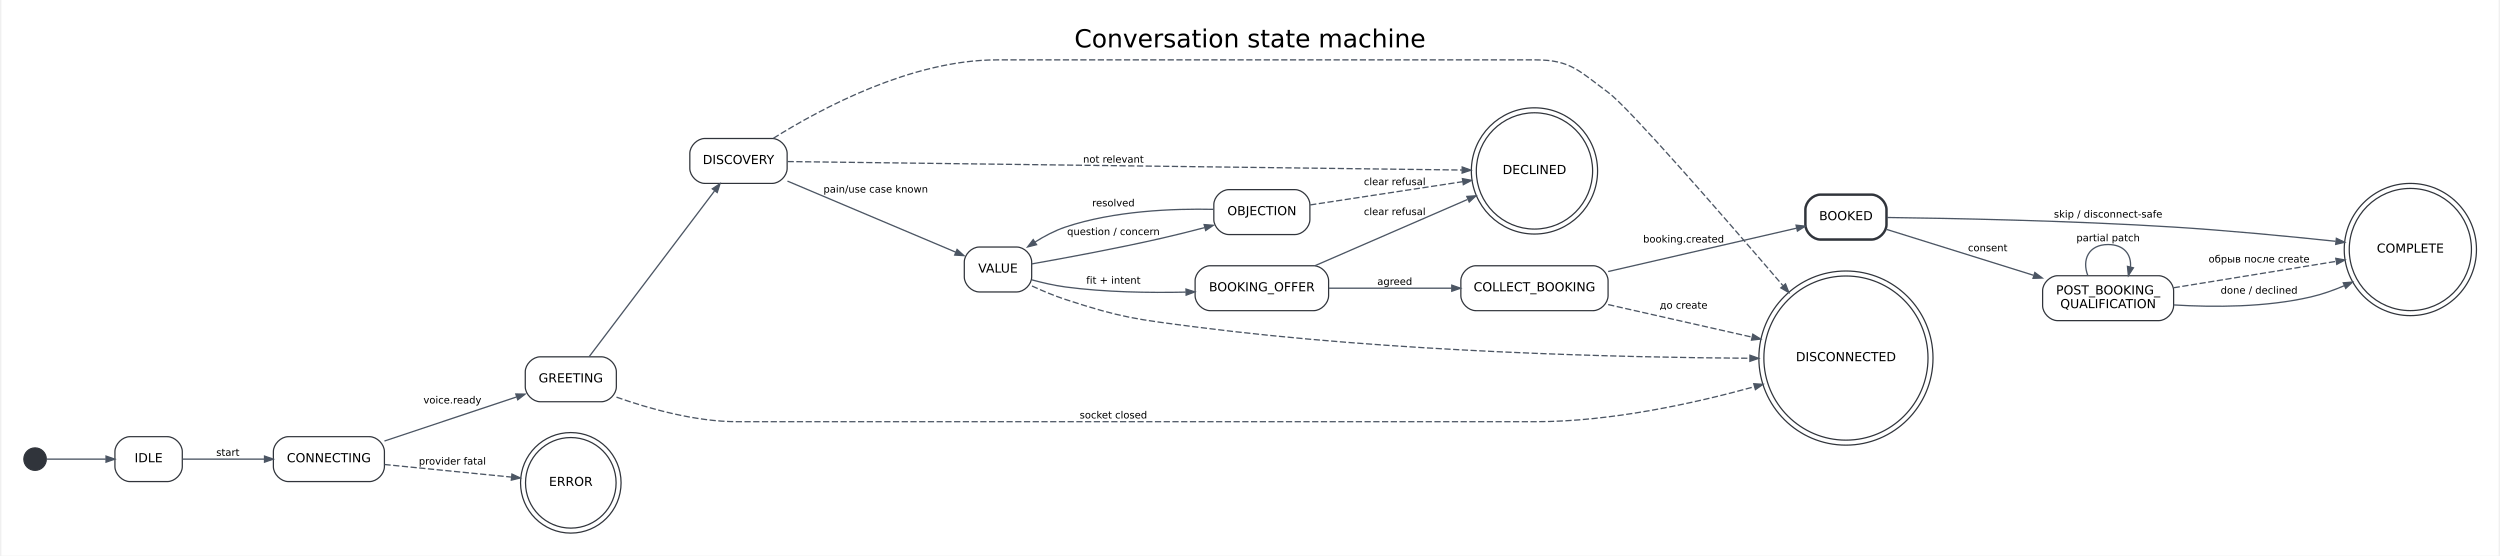
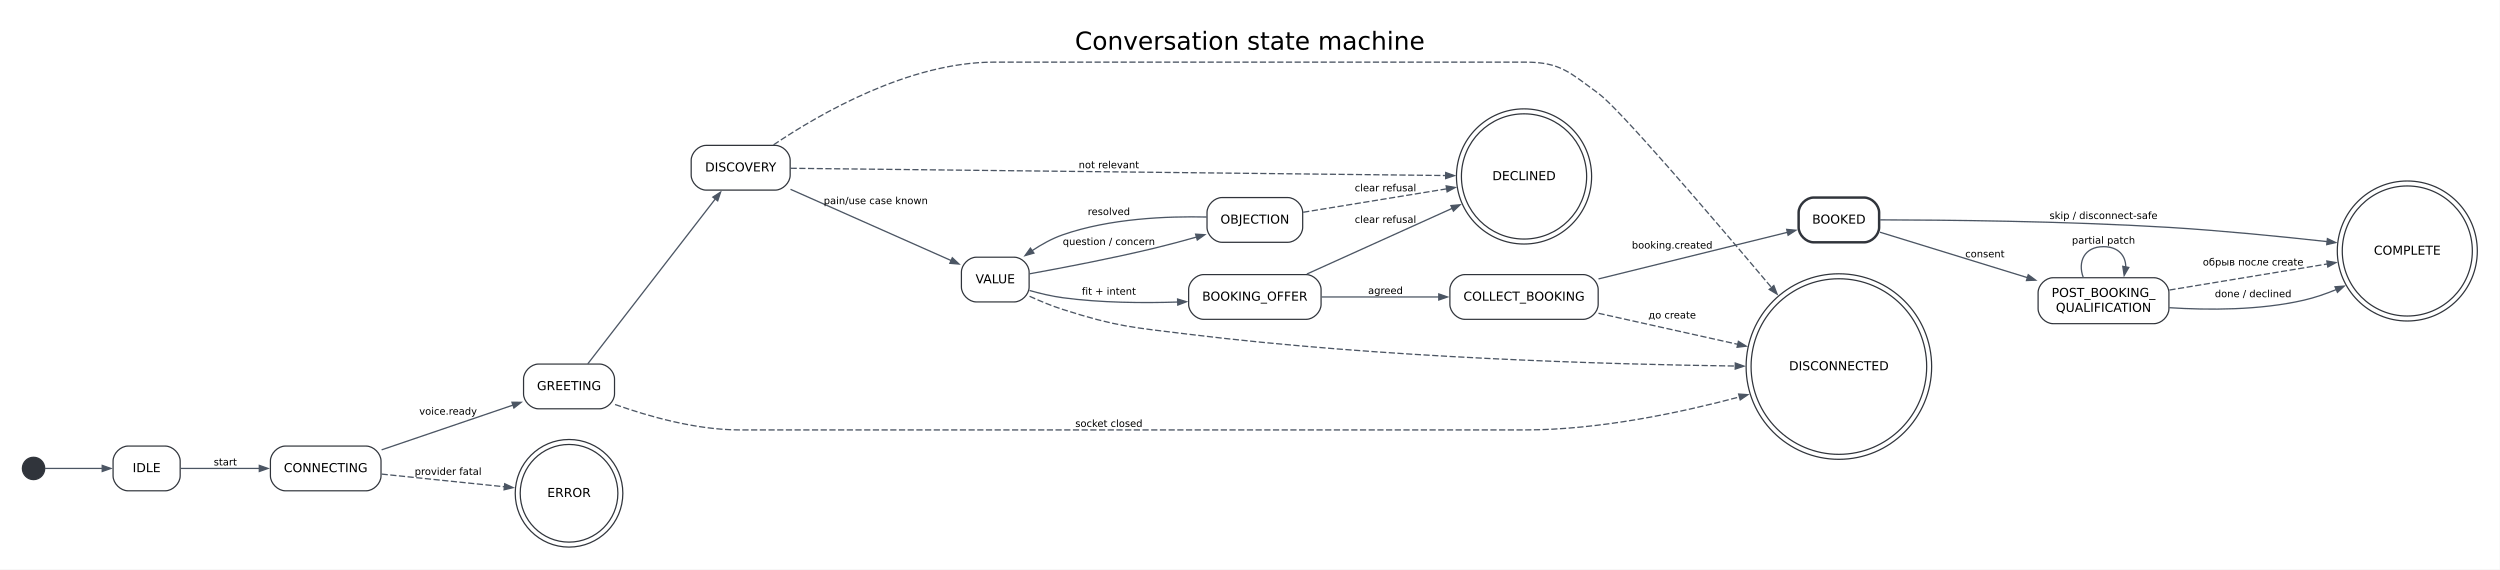
- <svg xmlns="http://www.w3.org/2000/svg" width="2002pt" height="445pt" viewBox="0.00 0.00 2001.57 445.40">
-   <g id="graph0" class="graph" transform="scale(1 1) rotate(0) translate(18 427.4)">
-     <polygon fill="white" stroke="transparent" points="-18,18 -18,-427.4 1983.57,-427.4 1983.57,18 -18,18" />
-     <text text-anchor="middle" x="982.79" y="-389.4" font-family="DejaVu Sans" font-size="20.00">Conversation state machine</text>
+ <svg xmlns="http://www.w3.org/2000/svg" width="2012pt" height="458pt" viewBox="0.00 0.00 2012.00 458.00">
+   <g id="graph0" class="graph" transform="scale(1 1) rotate(0) translate(18 440.3)">
+     <polygon fill="white" stroke="none" points="-18,18 -18,-440.3 1993.74,-440.3 1993.74,18 -18,18" />
+     <text xml:space="preserve" text-anchor="middle" x="987.87" y="-400.3" font-family="DejaVu Sans" font-size="20.00">Conversation state machine</text>
    <g id="node1" class="node">
-       <ellipse fill="#30343b" stroke="#30343b" cx="9" cy="-59.4" rx="9" ry="9" />
+       <ellipse fill="#30343b" stroke="#30343b" cx="9" cy="-63.3" rx="9" ry="9" />
    </g>
    <g id="node2" class="node">
-       <path fill="white" stroke="#30343b" d="M115,-77.4C115,-77.4 85,-77.4 85,-77.4 79,-77.4 73,-71.4 73,-65.4 73,-65.4 73,-53.4 73,-53.4 73,-47.4 79,-41.4 85,-41.4 85,-41.4 115,-41.4 115,-41.4 121,-41.4 127,-47.4 127,-53.4 127,-53.4 127,-65.4 127,-65.4 127,-71.4 121,-77.4 115,-77.4" />
-       <text text-anchor="middle" x="100" y="-56.9" font-family="DejaVu Sans" font-size="10.00">IDLE</text>
+       <path fill="white" stroke="#30343b" d="M115,-81.3C115,-81.3 85,-81.3 85,-81.3 79,-81.3 73,-75.3 73,-69.3 73,-69.3 73,-57.3 73,-57.3 73,-51.3 79,-45.3 85,-45.3 85,-45.3 115,-45.3 115,-45.3 121,-45.3 127,-51.3 127,-57.3 127,-57.3 127,-69.3 127,-69.3 127,-75.3 121,-81.3 115,-81.3" />
+       <text xml:space="preserve" text-anchor="middle" x="100" y="-60.3" font-family="DejaVu Sans" font-size="10.00">IDLE</text>
    </g>
    <g id="edge1" class="edge">
-       <path fill="none" stroke="#4b5563" stroke-width="1.05" d="M18.21,-59.4C28.98,-59.4 48.52,-59.4 65.69,-59.4" />
-       <polygon fill="#4b5563" stroke="#4b5563" stroke-width="1.05" points="65.87,-61.85 72.87,-59.4 65.87,-56.95 65.87,-61.85" />
+       <path fill="none" stroke="#4b5563" stroke-width="1.05" d="M18.21,-63.3C28.69,-63.3 47.48,-63.3 64.31,-63.3" />
+       <polygon fill="#4b5563" stroke="#4b5563" stroke-width="1.05" points="64.28,-65.75 71.28,-63.3 64.28,-60.85 64.28,-65.75" />
    </g>
    <g id="node3" class="node">
-       <path fill="white" stroke="#30343b" d="M277,-77.4C277,-77.4 212,-77.4 212,-77.4 206,-77.4 200,-71.4 200,-65.4 200,-65.4 200,-53.4 200,-53.4 200,-47.4 206,-41.4 212,-41.4 212,-41.4 277,-41.4 277,-41.4 283,-41.4 289,-47.4 289,-53.4 289,-53.4 289,-65.4 289,-65.4 289,-71.4 283,-77.4 277,-77.4" />
-       <text text-anchor="middle" x="244.5" y="-56.9" font-family="DejaVu Sans" font-size="10.00">CONNECTING</text>
+       <path fill="white" stroke="#30343b" d="M276.64,-81.3C276.64,-81.3 211.63,-81.3 211.63,-81.3 205.63,-81.3 199.63,-75.3 199.63,-69.3 199.63,-69.3 199.63,-57.3 199.63,-57.3 199.63,-51.3 205.63,-45.3 211.63,-45.3 211.63,-45.3 276.64,-45.3 276.64,-45.3 282.64,-45.3 288.64,-51.3 288.64,-57.3 288.64,-57.3 288.64,-69.3 288.64,-69.3 288.64,-75.3 282.64,-81.3 276.64,-81.3" />
+       <text xml:space="preserve" text-anchor="middle" x="244.13" y="-60.3" font-family="DejaVu Sans" font-size="10.00">CONNECTING</text>
    </g>
    <g id="edge2" class="edge">
-       <path fill="none" stroke="#4b5563" stroke-width="1.05" d="M127.14,-59.4C145.48,-59.4 170.6,-59.4 192.81,-59.4" />
-       <polygon fill="#4b5563" stroke="#4b5563" stroke-width="1.05" points="192.9,-61.85 199.9,-59.4 192.9,-56.95 192.9,-61.85" />
-       <text text-anchor="middle" x="163.5" y="-62" font-family="DejaVu Sans" font-size="8.00">start</text>
+       <path fill="none" stroke="#4b5563" stroke-width="1.05" d="M127.4,-63.3C145.19,-63.3 169.26,-63.3 190.84,-63.3" />
+       <polygon fill="#4b5563" stroke="#4b5563" stroke-width="1.05" points="190.69,-65.75 197.69,-63.3 190.69,-60.85 190.69,-65.75" />
+       <text xml:space="preserve" text-anchor="middle" x="163.32" y="-65.7" font-family="DejaVu Sans" font-size="8.00">start</text>
    </g>
    <g id="node4" class="node">
-       <path fill="white" stroke="#30343b" d="M462.9,-141.4C462.9,-141.4 413.9,-141.4 413.9,-141.4 407.9,-141.4 401.9,-135.4 401.9,-129.4 401.9,-129.4 401.9,-117.4 401.9,-117.4 401.9,-111.4 407.9,-105.4 413.9,-105.4 413.9,-105.4 462.9,-105.4 462.9,-105.4 468.9,-105.4 474.9,-111.4 474.9,-117.4 474.9,-117.4 474.9,-129.4 474.9,-129.4 474.9,-135.4 468.9,-141.4 462.9,-141.4" />
-       <text text-anchor="middle" x="438.4" y="-120.9" font-family="DejaVu Sans" font-size="10.00">GREETING</text>
+       <path fill="white" stroke="#30343b" d="M464.57,-147.3C464.57,-147.3 415.35,-147.3 415.35,-147.3 409.35,-147.3 403.35,-141.3 403.35,-135.3 403.35,-135.3 403.35,-123.3 403.35,-123.3 403.35,-117.3 409.35,-111.3 415.35,-111.3 415.35,-111.3 464.57,-111.3 464.57,-111.3 470.57,-111.3 476.57,-117.3 476.57,-123.3 476.57,-123.3 476.57,-135.3 476.57,-135.3 476.57,-141.3 470.57,-147.3 464.57,-147.3" />
+       <text xml:space="preserve" text-anchor="middle" x="439.96" y="-126.3" font-family="DejaVu Sans" font-size="10.00">GREETING</text>
    </g>
    <g id="edge3" class="edge">
-       <path fill="none" stroke="#4b5563" stroke-width="1.05" d="M289.04,-73.92C320.71,-84.48 363.36,-98.7 394.8,-109.19" />
-       <polygon fill="#4b5563" stroke="#4b5563" stroke-width="1.05" points="394.32,-111.61 401.73,-111.5 395.87,-106.96 394.32,-111.61" />
-       <text text-anchor="middle" x="343.5" y="-104" font-family="DejaVu Sans" font-size="8.00">voice.ready</text>
+       <path fill="none" stroke="#4b5563" stroke-width="1.05" d="M289.12,-78.27C320.83,-89.07 363.45,-103.58 395.13,-114.37" />
+       <polygon fill="#4b5563" stroke="#4b5563" stroke-width="1.05" points="394.02,-116.58 401.43,-116.52 395.6,-111.94 394.02,-116.58" />
+       <text xml:space="preserve" text-anchor="middle" x="342.65" y="-106.55" font-family="DejaVu Sans" font-size="8.00">voice.ready</text>
    </g>
    <g id="node15" class="node">
-       <ellipse fill="white" stroke="#30343b" cx="438.4" cy="-40.4" rx="36.3" ry="36.3" />
-       <ellipse fill="none" stroke="#30343b" cx="438.4" cy="-40.4" rx="40.29" ry="40.29" />
-       <text text-anchor="middle" x="438.4" y="-37.9" font-family="DejaVu Sans" font-size="10.00">ERROR</text>
+       <ellipse fill="white" stroke="#30343b" cx="439.96" cy="-43.3" rx="39.3" ry="39.3" />
+       <ellipse fill="none" stroke="#30343b" cx="439.96" cy="-43.3" rx="43.3" ry="43.3" />
+       <text xml:space="preserve" text-anchor="middle" x="439.96" y="-40.3" font-family="DejaVu Sans" font-size="10.00">ERROR</text>
    </g>
    <g id="edge18" class="edge">
-       <path fill="none" stroke="#4b5563" stroke-width="1.05" stroke-dasharray="5,2" d="M289.04,-55.09C319.35,-52.09 359.71,-48.09 390.68,-45.02" />
-       <polygon fill="#4b5563" stroke="#4b5563" stroke-width="1.05" points="391.22,-47.43 397.94,-44.3 390.73,-42.56 391.22,-47.43" />
-       <text text-anchor="middle" x="343.5" y="-55" font-family="DejaVu Sans" font-size="8.00">provider fatal</text>
+       <path fill="none" stroke="#4b5563" stroke-width="1.05" stroke-dasharray="5,2" d="M289.12,-58.76C318.52,-55.72 357.3,-51.72 388.04,-48.55" />
+       <polygon fill="#4b5563" stroke="#4b5563" stroke-width="1.05" points="388.19,-51 394.9,-47.84 387.69,-46.12 388.19,-51" />
+       <text xml:space="preserve" text-anchor="middle" x="342.65" y="-58.08" font-family="DejaVu Sans" font-size="8.00">provider fatal</text>
    </g>
    <g id="node5" class="node">
-       <path fill="white" stroke="#30343b" d="M599.79,-316.4C599.79,-316.4 545.79,-316.4 545.79,-316.4 539.79,-316.4 533.79,-310.4 533.79,-304.4 533.79,-304.4 533.79,-292.4 533.79,-292.4 533.79,-286.4 539.79,-280.4 545.79,-280.4 545.79,-280.4 599.79,-280.4 599.79,-280.4 605.79,-280.4 611.79,-286.4 611.79,-292.4 611.79,-292.4 611.79,-304.4 611.79,-304.4 611.79,-310.4 605.79,-316.4 599.79,-316.4" />
-       <text text-anchor="middle" x="572.79" y="-295.9" font-family="DejaVu Sans" font-size="10.00">DISCOVERY</text>
+       <path fill="white" stroke="#30343b" d="M605.92,-323.3C605.92,-323.3 550.26,-323.3 550.26,-323.3 544.26,-323.3 538.26,-317.3 538.26,-311.3 538.26,-311.3 538.26,-299.3 538.26,-299.3 538.26,-293.3 544.26,-287.3 550.26,-287.3 550.26,-287.3 605.92,-287.3 605.92,-287.3 611.92,-287.3 617.92,-293.3 617.92,-299.3 617.92,-299.3 617.92,-311.3 617.92,-311.3 617.92,-317.3 611.92,-323.3 605.92,-323.3" />
+       <text xml:space="preserve" text-anchor="middle" x="578.09" y="-302.3" font-family="DejaVu Sans" font-size="10.00">DISCOVERY</text>
    </g>
    <g id="edge4" class="edge">
-       <path fill="none" stroke="#4b5563" stroke-width="1.05" d="M453.07,-141.47C477.05,-173.17 526.7,-238.8 553.57,-274.31" />
-       <polygon fill="#4b5563" stroke="#4b5563" stroke-width="1.05" points="551.82,-276.06 558,-280.16 555.73,-273.1 551.82,-276.06" />
+       <path fill="none" stroke="#4b5563" stroke-width="1.05" d="M455.02,-147.47C479.47,-179.09 529.89,-244.27 557.67,-280.18" />
+       <polygon fill="#4b5563" stroke="#4b5563" stroke-width="1.05" points="555.71,-281.66 561.94,-285.7 559.59,-278.67 555.71,-281.66" />
    </g>
    <g id="node14" class="node">
-       <ellipse fill="white" stroke="#30343b" cx="1460.44" cy="-140.4" rx="65.78" ry="65.78" />
-       <ellipse fill="none" stroke="#30343b" cx="1460.44" cy="-140.4" rx="69.79" ry="69.79" />
-       <text text-anchor="middle" x="1460.44" y="-137.9" font-family="DejaVu Sans" font-size="10.00">DISCONNECTED</text>
+       <ellipse fill="white" stroke="#30343b" cx="1461.93" cy="-145.3" rx="70.66" ry="70.66" />
+       <ellipse fill="none" stroke="#30343b" cx="1461.93" cy="-145.3" rx="74.66" ry="74.66" />
+       <text xml:space="preserve" text-anchor="middle" x="1461.93" y="-142.3" font-family="DejaVu Sans" font-size="10.00">DISCONNECTED</text>
    </g>
    <g id="edge19" class="edge">
-       <path fill="none" stroke="#4b5563" stroke-width="1.05" stroke-dasharray="5,2" d="M475.01,-109.08C501.31,-99.78 538.21,-89.4 571.79,-89.4 571.79,-89.4 571.79,-89.4 1211.79,-89.4 1271.75,-89.4 1338.21,-103.91 1387.18,-117.46" />
-       <polygon fill="#4b5563" stroke="#4b5563" stroke-width="1.05" points="1386.57,-119.83 1393.97,-119.36 1387.89,-115.11 1386.57,-119.83" />
-       <text text-anchor="middle" x="873.29" y="-92" font-family="DejaVu Sans" font-size="8.00">socket closed</text>
+       <path fill="none" stroke="#4b5563" stroke-width="1.05" stroke-dasharray="5,2" d="M477,-114.76C504.08,-105.14 542.32,-94.3 577.09,-94.3 577.09,-94.3 577.09,-94.3 1209.54,-94.3 1268.18,-94.3 1333,-107.79 1382.13,-120.89" />
+       <polygon fill="#4b5563" stroke="#4b5563" stroke-width="1.05" points="1381.26,-123.19 1388.66,-122.66 1382.54,-118.46 1381.26,-123.19" />
+       <text xml:space="preserve" text-anchor="middle" x="874.42" y="-96.7" font-family="DejaVu Sans" font-size="8.00">socket closed</text>
    </g>
    <g id="node6" class="node">
-       <path fill="white" stroke="#30343b" d="M795.79,-229.4C795.79,-229.4 765.79,-229.4 765.79,-229.4 759.79,-229.4 753.79,-223.4 753.79,-217.4 753.79,-217.4 753.79,-205.4 753.79,-205.4 753.79,-199.4 759.79,-193.4 765.79,-193.4 765.79,-193.4 795.79,-193.4 795.79,-193.4 801.79,-193.4 807.79,-199.4 807.79,-205.4 807.79,-205.4 807.79,-217.4 807.79,-217.4 807.79,-223.4 801.79,-229.4 795.79,-229.4" />
-       <text text-anchor="middle" x="780.79" y="-208.9" font-family="DejaVu Sans" font-size="10.00">VALUE</text>
+       <path fill="white" stroke="#30343b" d="M798.23,-233.3C798.23,-233.3 767.74,-233.3 767.74,-233.3 761.74,-233.3 755.74,-227.3 755.74,-221.3 755.74,-221.3 755.74,-209.3 755.74,-209.3 755.74,-203.3 761.74,-197.3 767.74,-197.3 767.74,-197.3 798.23,-197.3 798.23,-197.3 804.23,-197.3 810.23,-203.3 810.23,-209.3 810.23,-209.3 810.23,-221.3 810.23,-221.3 810.23,-227.3 804.23,-233.3 798.23,-233.3" />
+       <text xml:space="preserve" text-anchor="middle" x="782.99" y="-212.3" font-family="DejaVu Sans" font-size="10.00">VALUE</text>
    </g>
    <g id="edge5" class="edge">
-       <path fill="none" stroke="#4b5563" stroke-width="1.05" d="M612.06,-282.24C650.83,-265.86 710.2,-240.79 746.92,-225.28" />
-       <polygon fill="#4b5563" stroke="#4b5563" stroke-width="1.05" points="748,-227.48 753.5,-222.5 746.1,-222.97 748,-227.48" />
-       <text text-anchor="middle" x="682.79" y="-273" font-family="DejaVu Sans" font-size="8.00">pain/use case known</text>
+       <path fill="none" stroke="#4b5563" stroke-width="1.05" d="M618.21,-287.94C655.68,-271.32 711.67,-246.49 747.51,-230.59" />
+       <polygon fill="#4b5563" stroke="#4b5563" stroke-width="1.05" points="748.42,-232.86 753.83,-227.79 746.43,-228.39 748.42,-232.86" />
+       <text xml:space="preserve" text-anchor="middle" x="686.83" y="-276.02" font-family="DejaVu Sans" font-size="8.00">pain/use case known</text>
    </g>
    <g id="node13" class="node">
-       <ellipse fill="white" stroke="#30343b" cx="1210.79" cy="-290.4" rx="46.61" ry="46.61" />
-       <ellipse fill="none" stroke="#30343b" cx="1210.79" cy="-290.4" rx="50.59" ry="50.59" />
-       <text text-anchor="middle" x="1210.79" y="-287.9" font-family="DejaVu Sans" font-size="10.00">DECLINED</text>
+       <ellipse fill="white" stroke="#30343b" cx="1208.54" cy="-298.3" rx="50.39" ry="50.39" />
+       <ellipse fill="none" stroke="#30343b" cx="1208.54" cy="-298.3" rx="54.39" ry="54.39" />
+       <text xml:space="preserve" text-anchor="middle" x="1208.54" y="-295.3" font-family="DejaVu Sans" font-size="10.00">DECLINED</text>
    </g>
    <g id="edge16" class="edge">
-       <path fill="none" stroke="#4b5563" stroke-width="1.05" stroke-dasharray="5,2" d="M612.15,-297.91C719.82,-296.56 1025.32,-292.72 1152.81,-291.11" />
-       <polygon fill="#4b5563" stroke="#4b5563" stroke-width="1.05" points="1152.88,-293.56 1159.85,-291.02 1152.82,-288.66 1152.88,-293.56" />
-       <text text-anchor="middle" x="873.29" y="-297" font-family="DejaVu Sans" font-size="8.00">not relevant</text>
+       <path fill="none" stroke="#4b5563" stroke-width="1.05" stroke-dasharray="5,2" d="M618.26,-304.87C707.57,-303.9 933.17,-301.44 1121.87,-299.3 1129.51,-299.21 1137.54,-299.12 1145.49,-299.02" />
+       <polygon fill="#4b5563" stroke="#4b5563" stroke-width="1.05" points="1145.51,-301.47 1152.48,-298.94 1145.45,-296.57 1145.51,-301.47" />
+       <text xml:space="preserve" text-anchor="middle" x="874.42" y="-304.87" font-family="DejaVu Sans" font-size="8.00">not relevant</text>
    </g>
    <g id="edge20" class="edge">
-       <path fill="none" stroke="#4b5563" stroke-width="1.05" stroke-dasharray="5,2" d="M600.78,-316.57C638.93,-340.46 711.58,-379.4 779.79,-379.4 779.79,-379.4 779.79,-379.4 1211.79,-379.4 1240.04,-379.4 1247.01,-370.09 1269.79,-353.4 1286.16,-341.4 1359.36,-257.4 1409.87,-198.54" />
-       <polygon fill="#4b5563" stroke="#4b5563" stroke-width="1.05" points="1411.99,-199.84 1414.69,-192.93 1408.27,-196.65 1411.99,-199.84" />
+       <path fill="none" stroke="#4b5563" stroke-width="1.05" stroke-dasharray="5,2" d="M604.56,-323.74C641.67,-348.74 713.62,-390.3 781.99,-390.3 781.99,-390.3 781.99,-390.3 1209.54,-390.3 1237.88,-390.3 1245.26,-381.93 1268.21,-365.3 1284.75,-353.31 1356.62,-269.5 1407.74,-208.87" />
+       <polygon fill="#4b5563" stroke="#4b5563" stroke-width="1.05" points="1409.58,-210.49 1412.22,-203.56 1405.84,-207.33 1409.58,-210.49" />
    </g>
    <g id="node7" class="node">
-       <path fill="white" stroke="#30343b" d="M1018.79,-275.4C1018.79,-275.4 965.79,-275.4 965.79,-275.4 959.79,-275.4 953.79,-269.4 953.79,-263.4 953.79,-263.4 953.79,-251.4 953.79,-251.4 953.79,-245.4 959.79,-239.4 965.79,-239.4 965.79,-239.4 1018.79,-239.4 1018.79,-239.4 1024.79,-239.4 1030.79,-245.4 1030.79,-251.4 1030.79,-251.4 1030.79,-263.4 1030.79,-263.4 1030.79,-269.4 1024.79,-275.4 1018.79,-275.4" />
-       <text text-anchor="middle" x="992.29" y="-254.9" font-family="DejaVu Sans" font-size="10.00">OBJECTION</text>
+       <path fill="white" stroke="#30343b" d="M1018.4,-281.3C1018.4,-281.3 965.41,-281.3 965.41,-281.3 959.41,-281.3 953.41,-275.3 953.41,-269.3 953.41,-269.3 953.41,-257.3 953.41,-257.3 953.41,-251.3 959.41,-245.3 965.41,-245.3 965.41,-245.3 1018.4,-245.3 1018.4,-245.3 1024.4,-245.3 1030.4,-251.3 1030.4,-257.3 1030.4,-257.3 1030.4,-269.3 1030.4,-269.3 1030.4,-275.3 1024.4,-281.3 1018.4,-281.3" />
+       <text xml:space="preserve" text-anchor="middle" x="991.91" y="-260.3" font-family="DejaVu Sans" font-size="10.00">OBJECTION</text>
    </g>
    <g id="edge6" class="edge">
-       <path fill="none" stroke="#4b5563" stroke-width="1.05" d="M807.8,-215.86C834.12,-220.5 875.94,-228.22 911.79,-236.4 923.09,-238.97 935.21,-242.02 946.5,-244.99" />
-       <polygon fill="#4b5563" stroke="#4b5563" stroke-width="1.05" points="946.02,-247.4 953.41,-246.83 947.27,-242.66 946.02,-247.4" />
-       <text text-anchor="middle" x="873.29" y="-239" font-family="DejaVu Sans" font-size="8.00">question / concern</text>
+       <path fill="none" stroke="#4b5563" stroke-width="1.05" d="M810.52,-219.93C836.43,-224.6 876.92,-232.31 911.62,-240.7 922.48,-243.32 934.1,-246.45 944.99,-249.53" />
+       <polygon fill="#4b5563" stroke="#4b5563" stroke-width="1.05" points="944.23,-251.85 951.63,-251.42 945.58,-247.14 944.23,-251.85" />
+       <text xml:space="preserve" text-anchor="middle" x="874.42" y="-243.1" font-family="DejaVu Sans" font-size="8.00">question / concern</text>
    </g>
    <g id="node8" class="node">
-       <path fill="white" stroke="#30343b" d="M1033.79,-214.4C1033.79,-214.4 950.79,-214.4 950.79,-214.4 944.79,-214.4 938.79,-208.4 938.79,-202.4 938.79,-202.4 938.79,-190.4 938.79,-190.4 938.79,-184.4 944.79,-178.4 950.79,-178.4 950.79,-178.4 1033.79,-178.4 1033.79,-178.4 1039.79,-178.4 1045.79,-184.4 1045.79,-190.4 1045.79,-190.4 1045.79,-202.4 1045.79,-202.4 1045.79,-208.4 1039.79,-214.4 1033.79,-214.4" />
-       <text text-anchor="middle" x="992.29" y="-193.9" font-family="DejaVu Sans" font-size="10.00">BOOKING_OFFER</text>
+       <path fill="white" stroke="#30343b" d="M1033.2,-219.3C1033.2,-219.3 950.62,-219.3 950.62,-219.3 944.62,-219.3 938.62,-213.3 938.62,-207.3 938.62,-207.3 938.62,-195.3 938.62,-195.3 938.62,-189.3 944.62,-183.3 950.62,-183.3 950.62,-183.3 1033.2,-183.3 1033.2,-183.3 1039.2,-183.3 1045.2,-189.3 1045.2,-195.3 1045.2,-195.3 1045.2,-207.3 1045.2,-207.3 1045.2,-213.3 1039.2,-219.3 1033.2,-219.3" />
+       <text xml:space="preserve" text-anchor="middle" x="991.91" y="-198.3" font-family="DejaVu Sans" font-size="10.00">BOOKING_OFFER</text>
    </g>
    <g id="edge8" class="edge">
-       <path fill="none" stroke="#4b5563" stroke-width="1.05" d="M807.95,-203.09C816.42,-200.78 825.93,-198.58 834.79,-197.4 866.45,-193.18 902.03,-192.63 931.25,-193.26" />
-       <polygon fill="#4b5563" stroke="#4b5563" stroke-width="1.05" points="931.48,-195.72 938.54,-193.44 931.61,-190.82 931.48,-195.72" />
-       <text text-anchor="middle" x="873.29" y="-200" font-family="DejaVu Sans" font-size="8.00">fit + intent</text>
+       <path fill="none" stroke="#4b5563" stroke-width="1.05" d="M810.51,-206.52C818.95,-204.14 828.4,-201.88 837.23,-200.7 867.67,-196.6 901.82,-196.31 930.18,-197.23" />
+       <polygon fill="#4b5563" stroke="#4b5563" stroke-width="1.05" points="929.72,-199.66 936.81,-197.47 929.9,-194.77 929.72,-199.66" />
+       <text xml:space="preserve" text-anchor="middle" x="874.42" y="-203.1" font-family="DejaVu Sans" font-size="8.00">fit + intent</text>
    </g>
    <g id="edge21" class="edge">
-       <path fill="none" stroke="#4b5563" stroke-width="1.05" stroke-dasharray="5,2" d="M808.04,-198.16C816.43,-194.29 825.87,-190.32 834.79,-187.4 879.69,-172.68 891.94,-171.44 938.79,-165.4 1095.9,-145.14 1281.59,-140.9 1383.31,-140.24" />
-       <polygon fill="#4b5563" stroke="#4b5563" stroke-width="1.05" points="1383.5,-142.69 1390.49,-140.2 1383.47,-137.79 1383.5,-142.69" />
+       <path fill="none" stroke="#4b5563" stroke-width="1.05" stroke-dasharray="5,2" d="M810.6,-201.86C818.97,-198.03 828.34,-194.13 837.23,-191.3 880.98,-177.32 893.03,-176.9 938.62,-171.3 1093.32,-152.29 1275.42,-147.08 1378.61,-145.71" />
+       <polygon fill="#4b5563" stroke="#4b5563" stroke-width="1.05" points="1378.56,-148.16 1385.53,-145.63 1378.5,-143.26 1378.56,-148.16" />
    </g>
    <g id="edge7" class="edge">
-       <path fill="none" stroke="#4b5563" stroke-width="1.05" d="M953.6,-259.6C921.25,-260.3 873.81,-258.48 834.79,-245.4 826.45,-242.6 818.12,-238.2 810.61,-233.49" />
-       <polygon fill="#4b5563" stroke="#4b5563" stroke-width="1.05" points="811.71,-231.28 804.52,-229.48 809.02,-235.37 811.71,-231.28" />
-       <text text-anchor="middle" x="873.29" y="-262" font-family="DejaVu Sans" font-size="8.00">resolved</text>
+       <path fill="none" stroke="#4b5563" stroke-width="1.05" d="M953.18,-265.64C921.37,-266.38 875.13,-264.54 837.23,-251.3 828.6,-248.28 820.04,-243.51 812.39,-238.41" />
+       <polygon fill="#4b5563" stroke="#4b5563" stroke-width="1.05" points="814.09,-236.61 806.95,-234.59 811.27,-240.62 814.09,-236.61" />
+       <text xml:space="preserve" text-anchor="middle" x="874.42" y="-267.24" font-family="DejaVu Sans" font-size="8.00">resolved</text>
    </g>
    <g id="edge17" class="edge">
-       <path fill="none" stroke="#4b5563" stroke-width="1.05" stroke-dasharray="5,2" d="M1031,-263.14C1064.76,-268.29 1114.74,-275.91 1153.27,-281.78" />
-       <polygon fill="#4b5563" stroke="#4b5563" stroke-width="1.05" points="1153.04,-284.22 1160.33,-282.86 1153.78,-279.38 1153.04,-284.22" />
-       <text text-anchor="middle" x="1098.79" y="-279" font-family="DejaVu Sans" font-size="8.00">clear refusal</text>
+       <path fill="none" stroke="#4b5563" stroke-width="1.05" stroke-dasharray="5,2" d="M1030.79,-269.47C1062.78,-274.69 1109.22,-282.26 1146.46,-288.34" />
+       <polygon fill="#4b5563" stroke="#4b5563" stroke-width="1.05" points="1145.87,-290.72 1153.18,-289.43 1146.66,-285.89 1145.87,-290.72" />
+       <text xml:space="preserve" text-anchor="middle" x="1097.03" y="-286.33" font-family="DejaVu Sans" font-size="8.00">clear refusal</text>
    </g>
    <g id="node9" class="node">
-       <path fill="white" stroke="#30343b" d="M1257.79,-214.4C1257.79,-214.4 1163.79,-214.4 1163.79,-214.4 1157.79,-214.4 1151.79,-208.4 1151.79,-202.4 1151.79,-202.4 1151.79,-190.4 1151.79,-190.4 1151.79,-184.4 1157.79,-178.4 1163.79,-178.4 1163.79,-178.4 1257.79,-178.4 1257.79,-178.4 1263.79,-178.4 1269.79,-184.4 1269.79,-190.4 1269.79,-190.4 1269.79,-202.4 1269.79,-202.4 1269.79,-208.4 1263.79,-214.4 1257.79,-214.4" />
-       <text text-anchor="middle" x="1210.79" y="-193.9" font-family="DejaVu Sans" font-size="10.00">COLLECT_BOOKING</text>
+       <path fill="white" stroke="#30343b" d="M1256.21,-219.3C1256.21,-219.3 1160.87,-219.3 1160.87,-219.3 1154.87,-219.3 1148.87,-213.3 1148.87,-207.3 1148.87,-207.3 1148.87,-195.3 1148.87,-195.3 1148.87,-189.3 1154.87,-183.3 1160.87,-183.3 1160.87,-183.3 1256.21,-183.3 1256.21,-183.3 1262.21,-183.3 1268.21,-189.3 1268.21,-195.3 1268.21,-195.3 1268.21,-207.3 1268.21,-207.3 1268.21,-213.3 1262.21,-219.3 1256.21,-219.3" />
+       <text xml:space="preserve" text-anchor="middle" x="1208.54" y="-198.3" font-family="DejaVu Sans" font-size="10.00">COLLECT_BOOKING</text>
    </g>
    <g id="edge9" class="edge">
-       <path fill="none" stroke="#4b5563" stroke-width="1.05" d="M1045.98,-196.4C1075.65,-196.4 1112.97,-196.4 1144.49,-196.4" />
-       <polygon fill="#4b5563" stroke="#4b5563" stroke-width="1.05" points="1144.53,-198.85 1151.53,-196.4 1144.53,-193.95 1144.53,-198.85" />
-       <text text-anchor="middle" x="1098.79" y="-199" font-family="DejaVu Sans" font-size="8.00">agreed</text>
+       <path fill="none" stroke="#4b5563" stroke-width="1.05" d="M1045.69,-201.3C1074.16,-201.3 1109.62,-201.3 1140.08,-201.3" />
+       <polygon fill="#4b5563" stroke="#4b5563" stroke-width="1.05" points="1139.94,-203.75 1146.94,-201.3 1139.94,-198.85 1139.94,-203.75" />
+       <text xml:space="preserve" text-anchor="middle" x="1097.03" y="-203.7" font-family="DejaVu Sans" font-size="8.00">agreed</text>
    </g>
    <g id="edge10" class="edge">
-       <path fill="none" stroke="#4b5563" stroke-width="1.05" d="M1034.78,-214.41C1069.57,-229.52 1119.46,-251.18 1157.08,-267.51" />
-       <polygon fill="#4b5563" stroke="#4b5563" stroke-width="1.05" points="1156.56,-269.95 1163.95,-270.49 1158.51,-265.46 1156.56,-269.95" />
-       <text text-anchor="middle" x="1098.79" y="-255" font-family="DejaVu Sans" font-size="8.00">clear refusal</text>
+       <path fill="none" stroke="#4b5563" stroke-width="1.05" d="M1033.78,-219.77C1066.94,-234.75 1114.05,-256.04 1150.85,-272.68" />
+       <polygon fill="#4b5563" stroke="#4b5563" stroke-width="1.05" points="1149.7,-274.85 1157.09,-275.5 1151.72,-270.38 1149.7,-274.85" />
+       <text xml:space="preserve" text-anchor="middle" x="1097.03" y="-260.88" font-family="DejaVu Sans" font-size="8.00">clear refusal</text>
    </g>
    <g id="node10" class="node">
-       <path fill="white" stroke="#30343b" stroke-width="2" d="M1480.94,-271.4C1480.94,-271.4 1439.94,-271.4 1439.94,-271.4 1433.94,-271.4 1427.94,-265.4 1427.94,-259.4 1427.94,-259.4 1427.94,-247.4 1427.94,-247.4 1427.94,-241.4 1433.94,-235.4 1439.94,-235.4 1439.94,-235.4 1480.94,-235.4 1480.94,-235.4 1486.94,-235.4 1492.94,-241.4 1492.94,-247.4 1492.94,-247.4 1492.94,-259.4 1492.94,-259.4 1492.94,-265.4 1486.94,-271.4 1480.94,-271.4" />
-       <text text-anchor="middle" x="1460.44" y="-250.9" font-family="DejaVu Sans" font-size="10.00">BOOKED</text>
+       <path fill="white" stroke="#30343b" stroke-width="2" d="M1482.32,-281.3C1482.32,-281.3 1441.54,-281.3 1441.54,-281.3 1435.54,-281.3 1429.54,-275.3 1429.54,-269.3 1429.54,-269.3 1429.54,-257.3 1429.54,-257.3 1429.54,-251.3 1435.54,-245.3 1441.54,-245.3 1441.54,-245.3 1482.32,-245.3 1482.32,-245.3 1488.32,-245.3 1494.32,-251.3 1494.32,-257.3 1494.32,-257.3 1494.32,-269.3 1494.32,-269.3 1494.32,-275.3 1488.32,-281.3 1482.32,-281.3" />
+       <text xml:space="preserve" text-anchor="middle" x="1461.93" y="-260.3" font-family="DejaVu Sans" font-size="10.00">BOOKED</text>
    </g>
    <g id="edge11" class="edge">
-       <path fill="none" stroke="#4b5563" stroke-width="1.05" d="M1269.86,-209.76C1316.38,-220.47 1380.36,-235.2 1420.81,-244.51" />
-       <polygon fill="#4b5563" stroke="#4b5563" stroke-width="1.05" points="1420.46,-246.94 1427.83,-246.12 1421.56,-242.16 1420.46,-246.94" />
-       <text text-anchor="middle" x="1330.29" y="-233" font-family="DejaVu Sans" font-size="8.00">booking.created</text>
+       <path fill="none" stroke="#4b5563" stroke-width="1.05" d="M1268.48,-215.83C1315.32,-227.38 1379.59,-243.23 1420.69,-253.37" />
+       <polygon fill="#4b5563" stroke="#4b5563" stroke-width="1.05" points="1419.92,-255.7 1427.3,-255 1421.09,-250.95 1419.92,-255.7" />
+       <text xml:space="preserve" text-anchor="middle" x="1327.74" y="-240.25" font-family="DejaVu Sans" font-size="8.00">booking.created</text>
    </g>
    <g id="edge22" class="edge">
-       <path fill="none" stroke="#4b5563" stroke-width="1.05" stroke-dasharray="5,2" d="M1269.86,-183.27C1304.17,-175.51 1347.97,-165.6 1384.82,-157.27" />
-       <polygon fill="#4b5563" stroke="#4b5563" stroke-width="1.05" points="1385.81,-159.56 1392.09,-155.63 1384.73,-154.78 1385.81,-159.56" />
-       <text text-anchor="middle" x="1330.29" y="-180" font-family="DejaVu Sans" font-size="8.00">до create</text>
+       <path fill="none" stroke="#4b5563" stroke-width="1.05" stroke-dasharray="5,2" d="M1268.48,-188.17C1301.94,-180.71 1344.29,-171.28 1380.74,-163.16" />
+       <polygon fill="#4b5563" stroke="#4b5563" stroke-width="1.05" points="1381.05,-165.6 1387.35,-161.69 1379.99,-160.82 1381.05,-165.6" />
+       <text xml:space="preserve" text-anchor="middle" x="1327.74" y="-183.98" font-family="DejaVu Sans" font-size="8.00">до create</text>
    </g>
    <g id="node11" class="node">
-       <path fill="white" stroke="#30343b" d="M1711.08,-206.4C1711.08,-206.4 1630.08,-206.4 1630.08,-206.4 1624.08,-206.4 1618.08,-200.4 1618.08,-194.4 1618.08,-194.4 1618.08,-182.4 1618.08,-182.4 1618.08,-176.4 1624.08,-170.4 1630.08,-170.4 1630.08,-170.4 1711.08,-170.4 1711.08,-170.4 1717.08,-170.4 1723.08,-176.4 1723.08,-182.4 1723.08,-182.4 1723.08,-194.4 1723.08,-194.4 1723.08,-200.4 1717.08,-206.4 1711.08,-206.4" />
-       <text text-anchor="middle" x="1670.58" y="-191.4" font-family="DejaVu Sans" font-size="10.00">POST_BOOKING_</text>
-       <text text-anchor="middle" x="1670.58" y="-180.4" font-family="DejaVu Sans" font-size="10.00">QUALIFICATION</text>
+       <path fill="white" stroke="#30343b" d="M1715.55,-216.78C1715.55,-216.78 1634.26,-216.78 1634.26,-216.78 1628.26,-216.78 1622.26,-210.78 1622.26,-204.78 1622.26,-204.78 1622.26,-191.82 1622.26,-191.82 1622.26,-185.82 1628.26,-179.82 1634.26,-179.82 1634.26,-179.82 1715.55,-179.82 1715.55,-179.82 1721.55,-179.82 1727.55,-185.82 1727.55,-191.82 1727.55,-191.82 1727.55,-204.78 1727.55,-204.78 1727.55,-210.78 1721.55,-216.78 1715.55,-216.78" />
+       <text xml:space="preserve" text-anchor="middle" x="1674.9" y="-201.3" font-family="DejaVu Sans" font-size="10.00">POST_BOOKING_</text>
+       <text xml:space="preserve" text-anchor="middle" x="1674.9" y="-189.3" font-family="DejaVu Sans" font-size="10.00">QUALIFICATION</text>
    </g>
    <g id="edge12" class="edge">
-       <path fill="none" stroke="#4b5563" stroke-width="1.05" d="M1493.05,-243.52C1524.21,-233.8 1572.56,-218.7 1610.79,-206.76" />
-       <polygon fill="#4b5563" stroke="#4b5563" stroke-width="1.05" points="1611.85,-208.99 1617.8,-204.57 1610.39,-204.31 1611.85,-208.99" />
-       <text text-anchor="middle" x="1574.08" y="-226" font-family="DejaVu Sans" font-size="8.00">consent</text>
+       <path fill="none" stroke="#4b5563" stroke-width="1.05" d="M1494.98,-253.42C1526.4,-243.74 1575.09,-228.74 1613.74,-216.83" />
+       <polygon fill="#4b5563" stroke="#4b5563" stroke-width="1.05" points="1614.34,-219.21 1620.31,-214.81 1612.9,-214.53 1614.34,-219.21" />
+       <text xml:space="preserve" text-anchor="middle" x="1579.43" y="-233.2" font-family="DejaVu Sans" font-size="8.00">consent</text>
    </g>
    <g id="node12" class="node">
-       <ellipse fill="white" stroke="#30343b" cx="1912.83" cy="-227.4" rx="48.97" ry="48.97" />
-       <ellipse fill="none" stroke="#30343b" cx="1912.83" cy="-227.4" rx="52.99" ry="52.99" />
-       <text text-anchor="middle" x="1912.83" y="-224.9" font-family="DejaVu Sans" font-size="10.00">COMPLETE</text>
+       <ellipse fill="white" stroke="#30343b" cx="1919.4" cy="-238.3" rx="52.34" ry="52.34" />
+       <ellipse fill="none" stroke="#30343b" cx="1919.4" cy="-238.3" rx="56.34" ry="56.34" />
+       <text xml:space="preserve" text-anchor="middle" x="1919.4" y="-235.3" font-family="DejaVu Sans" font-size="10.00">COMPLETE</text>
    </g>
    <g id="edge13" class="edge">
-       <path fill="none" stroke="#4b5563" stroke-width="1.05" d="M1493.29,-253.08C1542.58,-252.45 1640.31,-250.6 1723.08,-245.4 1766.66,-242.66 1815.76,-237.92 1852.95,-234" />
-       <polygon fill="#4b5563" stroke="#4b5563" stroke-width="1.05" points="1853.53,-236.4 1860.23,-233.22 1853.01,-231.53 1853.53,-236.4" />
-       <text text-anchor="middle" x="1670.58" y="-253" font-family="DejaVu Sans" font-size="8.00">skip / disconnect-safe</text>
+       <path fill="none" stroke="#4b5563" stroke-width="1.05" d="M1495.15,-263.36C1545,-263.28 1643.84,-262.4 1727.55,-257.3 1770.19,-254.69 1818.03,-249.93 1855.14,-245.82" />
+       <polygon fill="#4b5563" stroke="#4b5563" stroke-width="1.05" points="1855.11,-248.29 1861.79,-245.08 1854.56,-243.42 1855.11,-248.29" />
+       <text xml:space="preserve" text-anchor="middle" x="1674.9" y="-264.05" font-family="DejaVu Sans" font-size="8.00">skip / disconnect-safe</text>
    </g>
    <g id="edge14" class="edge">
-       <path fill="none" stroke="#4b5563" stroke-width="1.05" d="M1654.34,-206.51C1649.42,-219.05 1654.83,-231.4 1670.58,-231.4 1683.38,-231.4 1689.35,-223.25 1688.5,-213.46" />
-       <polygon fill="#4b5563" stroke="#4b5563" stroke-width="1.05" points="1690.85,-212.74 1686.82,-206.51 1686.09,-213.89 1690.85,-212.74" />
-       <text text-anchor="middle" x="1670.58" y="-234" font-family="DejaVu Sans" font-size="8.00">partial patch</text>
+       <path fill="none" stroke="#4b5563" stroke-width="1.05" d="M1658.58,-217.07C1653.98,-229.59 1659.43,-241.78 1674.9,-241.78 1686.87,-241.78 1692.84,-234.48 1692.81,-225.39" />
+       <polygon fill="#4b5563" stroke="#4b5563" stroke-width="1.05" points="1695.23,-225.05 1691.52,-218.63 1690.42,-225.96 1695.23,-225.05" />
+       <text xml:space="preserve" text-anchor="middle" x="1674.9" y="-244.18" font-family="DejaVu Sans" font-size="8.00">partial patch</text>
    </g>
    <g id="edge15" class="edge">
-       <path fill="none" stroke="#4b5563" stroke-width="1.05" d="M1723.17,-182.99C1755.22,-181.03 1797.03,-181.03 1833.08,-189.4 1842.04,-191.47 1851.16,-194.69 1859.88,-198.4" />
-       <polygon fill="#4b5563" stroke="#4b5563" stroke-width="1.05" points="1859.06,-200.72 1866.45,-201.32 1861.05,-196.24 1859.06,-200.72" />
-       <text text-anchor="middle" x="1791.58" y="-192" font-family="DejaVu Sans" font-size="8.00">done / declined</text>
+       <path fill="none" stroke="#4b5563" stroke-width="1.05" d="M1727.78,-192.67C1759.45,-190.64 1800.56,-190.55 1836.07,-198.7 1844.83,-200.7 1853.74,-203.76 1862.31,-207.31" />
+       <polygon fill="#4b5563" stroke="#4b5563" stroke-width="1.05" points="1861.22,-209.51 1868.62,-210.05 1863.18,-205.01 1861.22,-209.51" />
+       <text xml:space="preserve" text-anchor="middle" x="1795.31" y="-201.1" font-family="DejaVu Sans" font-size="8.00">done / declined</text>
    </g>
    <g id="edge23" class="edge">
-       <path fill="none" stroke="#4b5563" stroke-width="1.05" stroke-dasharray="5,2" d="M1723.12,-196.76C1761.28,-202.96 1813.33,-211.41 1853.1,-217.86" />
-       <polygon fill="#4b5563" stroke="#4b5563" stroke-width="1.05" points="1853.07,-220.34 1860.37,-219.04 1853.86,-215.5 1853.07,-220.34" />
-       <text text-anchor="middle" x="1791.58" y="-217" font-family="DejaVu Sans" font-size="8.00">обрыв после create</text>
+       <path fill="none" stroke="#4b5563" stroke-width="1.05" stroke-dasharray="5,2" d="M1727.93,-206.88C1765.21,-213.03 1815.64,-221.35 1855.24,-227.88" />
+       <polygon fill="#4b5563" stroke="#4b5563" stroke-width="1.05" points="1854.65,-230.26 1861.95,-228.98 1855.44,-225.43 1854.65,-230.26" />
+       <text xml:space="preserve" text-anchor="middle" x="1795.31" y="-226.62" font-family="DejaVu Sans" font-size="8.00">обрыв после create</text>
    </g>
  </g>
</svg>
